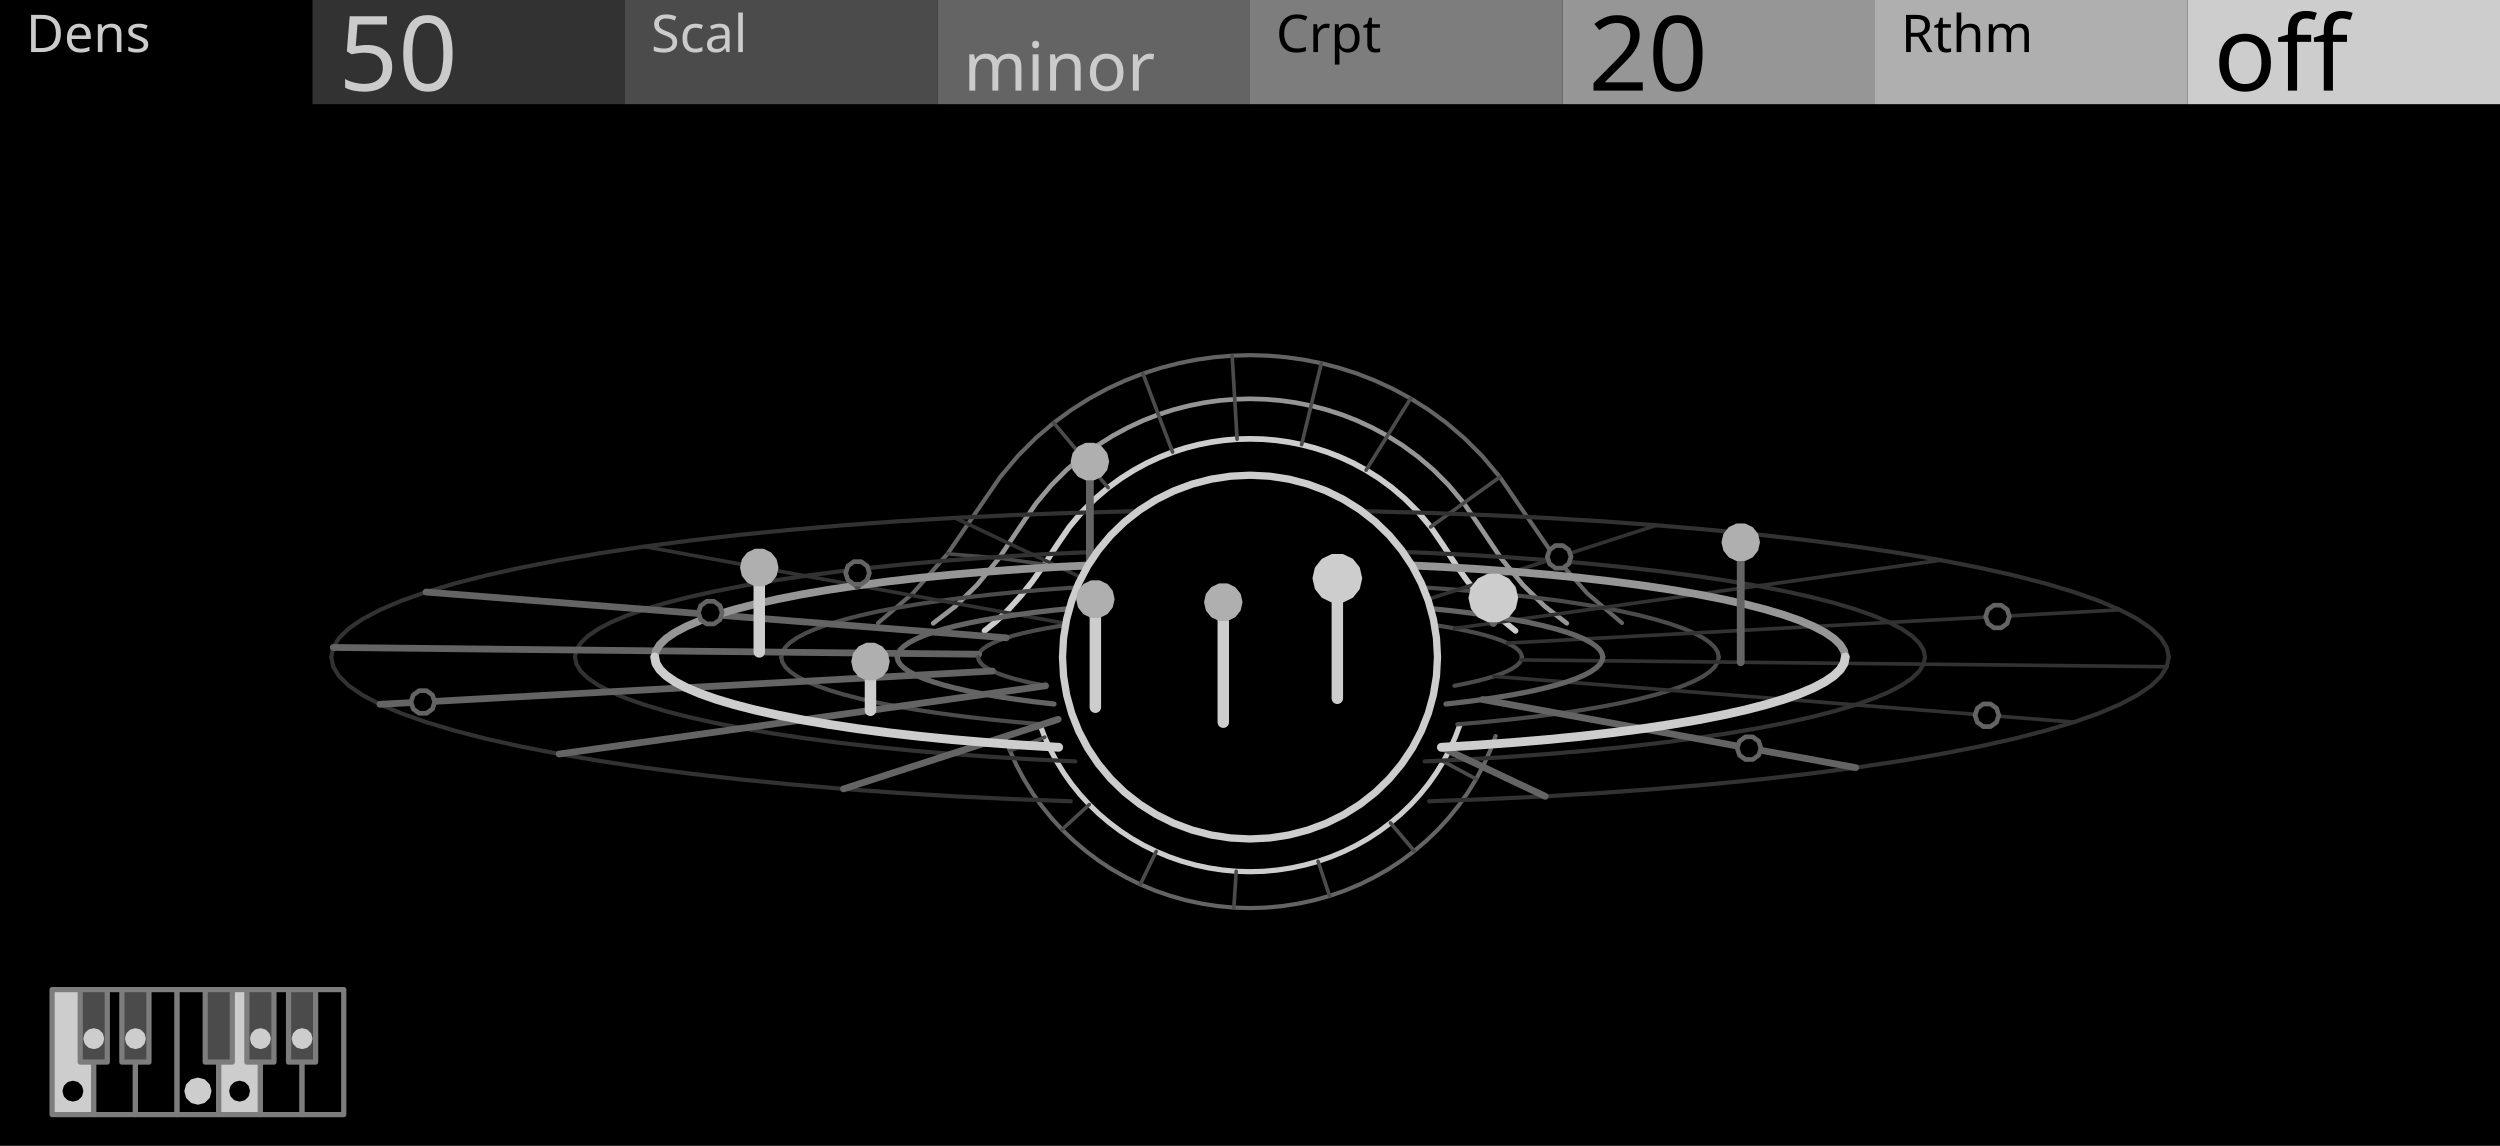
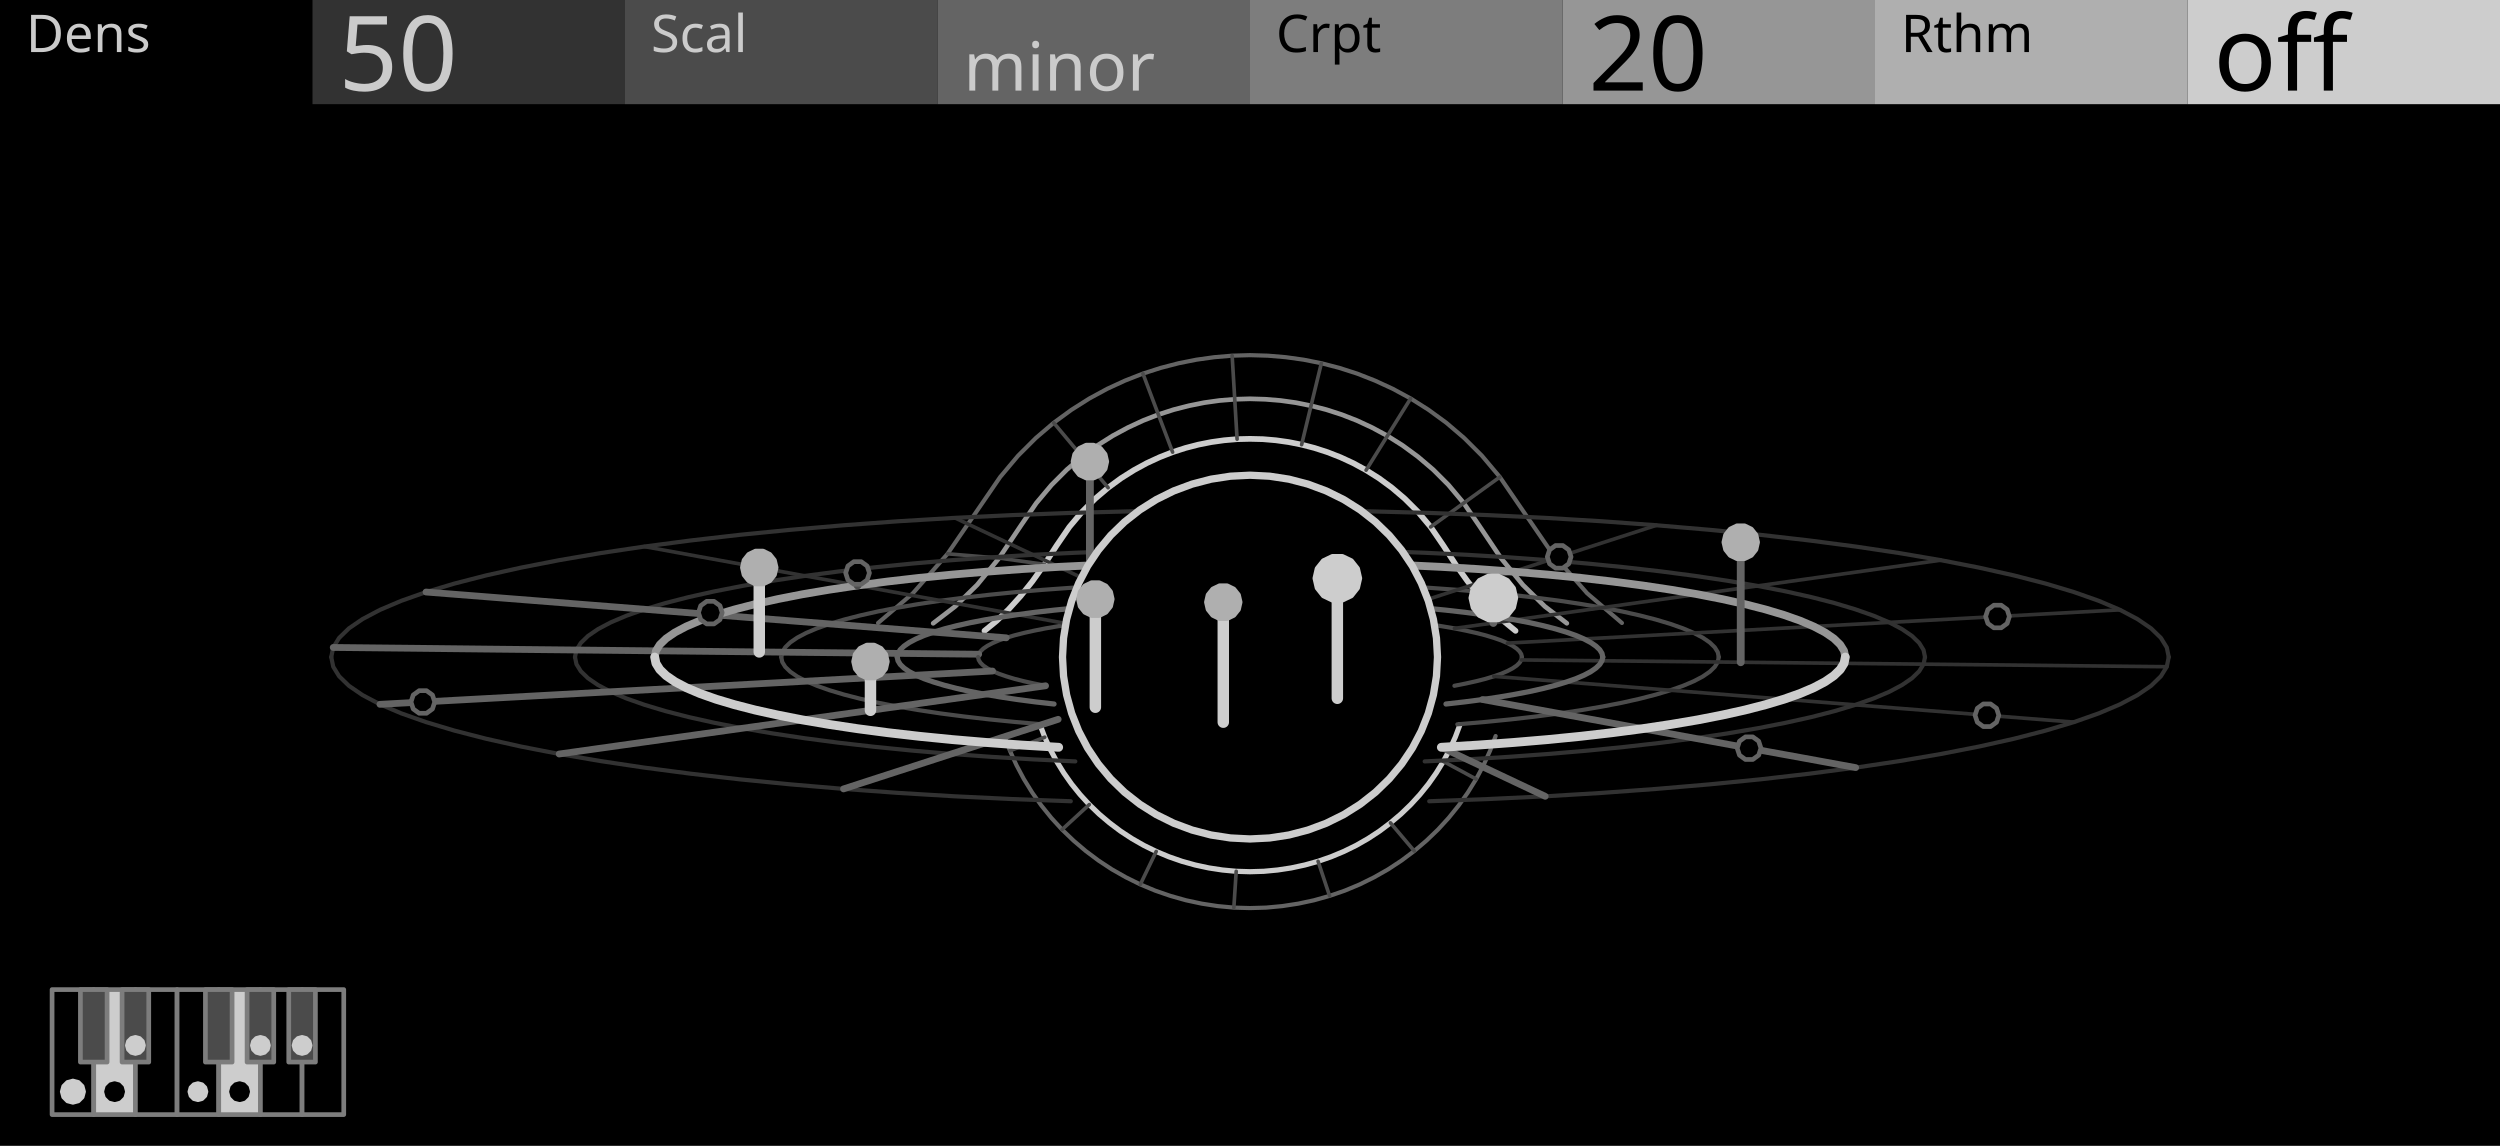
<svg xmlns="http://www.w3.org/2000/svg" width="480" height="220" viewBox="0 0 480 220">
  <rect x="0" y="0" width="480" height="220" fill="#000000" stroke="none" />
  <path d="M189.02,121.12 L191.33,119.23 L193.63,117.02 L195.94,114.47 L198.24,111.59 L200.54,108.36 L202.85,104.78 L205.32,101.17 L207.8,98.22 L210.28,95.75 L212.76,93.64 L215.23,91.83 L217.71,90.27 L220.19,88.92 L222.66,87.78 L225.14,86.81 L227.62,86.01 L230.09,85.37 L232.57,84.88 L235.05,84.53 L237.52,84.32 L240,84.26 L242.48,84.32 L244.95,84.53 L247.43,84.88 L249.91,85.37 L252.38,86.01 L254.86,86.81 L257.34,87.78 L259.81,88.92 L262.29,90.27 L264.77,91.83 L267.24,93.64 L269.72,95.75 L272.2,98.22 L274.68,101.17 L277.15,104.78 L279.46,108.36 L281.76,111.59 L284.06,114.47 L286.37,117.02 L288.67,119.23 L290.98,121.12" fill="none" stroke="#CDCDCD" stroke-width="1.1" stroke-linejoin="round" stroke-linecap="round" />
  <path d="M179.17,119.67 L183.38,116.44 L187.6,112.31 L191.82,107.15 L196.04,100.86 L198.97,96.59 L201.9,93.1 L204.83,90.17 L207.76,87.68 L210.69,85.53 L213.62,83.68 L216.55,82.1 L219.48,80.74 L222.41,79.6 L225.35,78.65 L228.28,77.9 L231.21,77.31 L234.14,76.9 L237.07,76.66 L240,76.57 L242.93,76.66 L245.86,76.9 L248.79,77.31 L251.72,77.9 L254.65,78.65 L257.59,79.6 L260.52,80.74 L263.45,82.1 L266.38,83.68 L269.31,85.53 L272.24,87.68 L275.17,90.17 L278.1,93.1 L281.03,96.59 L283.96,100.86 L288.18,107.15 L292.4,112.31 L296.62,116.44 L300.83,119.67" fill="none" stroke="#969696" stroke-width="0.9" stroke-linejoin="round" stroke-linecap="round" />
  <path d="M168.59,119.61 L175.26,113.92 L181.93,106.33 L188.61,96.58 L192.03,91.59 L195.46,87.51 L198.89,84.09 L202.31,81.17 L205.74,78.67 L209.16,76.51 L212.59,74.65 L216.02,73.07 L219.44,71.73 L222.87,70.63 L226.3,69.74 L229.72,69.06 L233.15,68.58 L236.57,68.29 L240,68.19 L243.43,68.29 L246.85,68.58 L250.28,69.06 L253.7,69.74 L257.13,70.63 L260.56,71.73 L263.98,73.07 L267.41,74.65 L270.84,76.51 L274.26,78.67 L277.69,81.17 L281.11,84.09 L284.54,87.51 L287.97,91.59 L291.39,96.58 L298.07,106.33 L304.74,113.92 L311.41,119.61" fill="none" stroke="#646464" stroke-width="0.8" stroke-linejoin="round" stroke-linecap="round" />
  <path d="M200.54,108.36 L191.82,107.15 L181.93,106.33" fill="none" stroke="#4B4B4B" stroke-width="0.7" stroke-linejoin="round" stroke-linecap="round" />
  <path d="M212.76,93.64 L207.76,87.68 L202.31,81.17" fill="none" stroke="#4B4B4B" stroke-width="0.7" stroke-linejoin="round" stroke-linecap="round" />
  <path d="M225.14,86.81 L222.41,79.6 L219.44,71.73" fill="none" stroke="#4B4B4B" stroke-width="0.7" stroke-linejoin="round" stroke-linecap="round" />
  <path d="M237.52,84.32 L237.07,76.66 L236.57,68.29" fill="none" stroke="#4B4B4B" stroke-width="0.7" stroke-linejoin="round" stroke-linecap="round" />
  <path d="M249.91,85.37 L251.72,77.9 L253.7,69.74" fill="none" stroke="#4B4B4B" stroke-width="0.7" stroke-linejoin="round" stroke-linecap="round" />
  <path d="M262.29,90.27 L266.38,83.68 L270.84,76.51" fill="none" stroke="#4B4B4B" stroke-width="0.7" stroke-linejoin="round" stroke-linecap="round" />
  <path d="M274.68,101.17 L281.03,96.59 L287.97,91.59" fill="none" stroke="#4B4B4B" stroke-width="0.7" stroke-linejoin="round" stroke-linecap="round" />
  <path d="M280.32,139.12 L279.41,141.54 L278.34,143.9 L277.12,146.19 L275.76,148.4 L274.26,150.53 L272.62,152.56 L270.86,154.48 L268.97,156.3 L266.97,157.99 L264.87,159.57 L262.67,161.01 L260.38,162.32 L258.01,163.48 L255.57,164.5 L253.07,165.37 L250.52,166.08 L247.92,166.64 L245.3,167.04 L242.65,167.29 L240,167.37 L237.35,167.29 L234.7,167.04 L232.08,166.64 L229.48,166.08 L226.93,165.37 L224.43,164.5 L221.99,163.48 L219.62,162.32 L217.33,161.01 L215.13,159.57 L213.03,157.99 L211.03,156.3 L209.14,154.48 L207.38,152.56 L205.74,150.53 L204.24,148.4 L202.88,146.19 L201.66,143.9 L200.59,141.54 L199.68,139.12" fill="none" stroke="#CDCDCD" stroke-width="1" stroke-linejoin="round" stroke-linecap="round" />
  <path d="M287.16,141.32 L286.09,144.15 L284.84,146.91 L283.42,149.58 L281.82,152.17 L280.06,154.66 L278.15,157.03 L276.09,159.28 L273.88,161.4 L271.54,163.39 L269.08,165.23 L266.51,166.92 L263.83,168.44 L261.06,169.81 L258.21,171 L255.28,172.01 L252.3,172.85 L249.27,173.5 L246.2,173.97 L243.1,174.26 L240,174.35 L236.9,174.26 L233.8,173.97 L230.73,173.5 L227.7,172.85 L224.72,172.01 L221.79,171 L218.94,169.81 L216.17,168.44 L213.49,166.92 L210.92,165.23 L208.46,163.39 L206.12,161.4 L203.91,159.28 L201.85,157.03 L199.94,154.66 L198.18,152.17 L196.58,149.58 L195.16,146.91 L193.91,144.15 L192.84,141.32" fill="none" stroke="#646464" stroke-width="0.8" stroke-linejoin="round" stroke-linecap="round" />
  <path d="M277.12,146.19 L283.42,149.58" fill="none" stroke="#4B4B4B" stroke-width="0.7" stroke-linejoin="round" stroke-linecap="round" />
  <path d="M266.97,157.99 L271.54,163.39" fill="none" stroke="#4B4B4B" stroke-width="0.7" stroke-linejoin="round" stroke-linecap="round" />
  <path d="M253.07,165.37 L255.28,172.01" fill="none" stroke="#4B4B4B" stroke-width="0.7" stroke-linejoin="round" stroke-linecap="round" />
  <path d="M237.35,167.29 L236.9,174.26" fill="none" stroke="#4B4B4B" stroke-width="0.7" stroke-linejoin="round" stroke-linecap="round" />
  <path d="M221.99,163.48 L218.94,169.81" fill="none" stroke="#4B4B4B" stroke-width="0.7" stroke-linejoin="round" stroke-linecap="round" />
  <path d="M209.14,154.48 L203.91,159.28" fill="none" stroke="#4B4B4B" stroke-width="0.7" stroke-linejoin="round" stroke-linecap="round" />
  <path d="M200.59,141.54 L193.91,144.15" fill="none" stroke="#4B4B4B" stroke-width="0.7" stroke-linejoin="round" stroke-linecap="round" />
  <path d="M187.8,126.16 L187.91,125.61 L188.25,125.07 L188.8,124.53 L189.58,124 L190.57,123.48 L191.77,122.96 L193.18,122.47 L194.79,121.98 L196.6,121.52 L198.59,121.08 L200.75,120.65 L203.09,120.25 L205.58,119.88 L208.22,119.53 L211,119.22 L213.9,118.93 L216.91,118.67 L220.02,118.44 L223.22,118.25 L226.49,118.09 L229.82,117.97 L233.19,117.88 L236.59,117.83 L240,117.81 L243.41,117.83 L246.81,117.88 L250.18,117.97 L253.51,118.09 L256.78,118.25 L259.98,118.44 L263.09,118.67 L266.1,118.93 L269,119.22 L271.78,119.53 L274.42,119.88 L276.91,120.25 L279.25,120.65 L281.41,121.08 L283.4,121.52 L285.21,121.98 L286.82,122.47 L288.23,122.96 L289.43,123.48 L290.42,124 L291.2,124.53 L291.75,125.07 L292.09,125.61 L292.2,126.16" fill="none" stroke="#4B4B4B" stroke-width="0.8" stroke-linejoin="round" stroke-linecap="round" />
  <path d="M150,126.16 L150.19,125.22 L150.77,124.28 L151.73,123.35 L153.07,122.43 L154.78,121.53 L156.85,120.65 L159.28,119.79 L162.06,118.96 L165.17,118.16 L168.6,117.39 L172.33,116.67 L176.36,115.98 L180.66,115.33 L185.21,114.74 L190,114.19 L195,113.69 L200.19,113.25 L205.56,112.86 L211.07,112.52 L216.71,112.25 L222.44,112.04 L228.25,111.88 L234.11,111.79 L240,111.76 L245.89,111.79 L251.75,111.88 L257.56,112.04 L263.29,112.25 L268.93,112.52 L274.44,112.86 L279.81,113.25 L285,113.69 L290,114.19 L294.79,114.74 L299.34,115.33 L303.64,115.98 L307.67,116.67 L311.4,117.39 L314.83,118.16 L317.94,118.96 L320.72,119.79 L323.15,120.65 L325.22,121.53 L326.93,122.43 L328.27,123.35 L329.23,124.28 L329.81,125.22 L330,126.16" fill="none" stroke="#4B4B4B" stroke-width="0.8" stroke-linejoin="round" stroke-linecap="round" />
  <path d="M110.4,126.16 L110.68,124.8 L111.51,123.45 L112.89,122.11 L114.82,120.79 L117.28,119.49 L120.27,118.22 L123.77,116.99 L127.76,115.79 L132.24,114.64 L137.18,113.54 L142.56,112.49 L148.36,111.5 L154.55,110.57 L161.1,109.71 L168,108.92 L175.2,108.2 L182.68,107.56 L190.4,107 L198.34,106.52 L206.46,106.13 L214.72,105.82 L223.08,105.6 L231.52,105.47 L240,105.42 L248.48,105.47 L256.92,105.6 L265.28,105.82 L273.54,106.13 L281.66,106.52 L289.6,107 L297.32,107.56 L304.8,108.2 L312,108.92 L318.9,109.71 L325.45,110.57 L331.64,111.5 L337.44,112.49 L342.82,113.54 L347.76,114.64 L352.24,115.79 L356.23,116.99 L359.73,118.22 L362.72,119.49 L365.18,120.79 L367.11,122.11 L368.49,123.45 L369.32,124.8 L369.6,126.16" fill="none" stroke="#323232" stroke-width="0.8" stroke-linejoin="round" stroke-linecap="round" />
  <path d="M63.6,126.16 L63.98,124.31 L65.11,122.48 L66.99,120.65 L69.61,118.86 L72.96,117.09 L77.03,115.36 L81.79,113.68 L87.23,112.05 L93.33,110.48 L100.05,108.98 L107.38,107.55 L115.27,106.2 L123.69,104.94 L132.61,103.77 L142,102.69 L151.8,101.72 L161.98,100.85 L172.49,100.08 L183.3,99.43 L194.34,98.9 L205.59,98.48 L216.98,98.18 L228.46,98 L240,97.94 L251.54,98 L263.02,98.18 L274.41,98.48 L285.66,98.9 L296.7,99.43 L307.51,100.08 L318.02,100.85 L328.2,101.72 L338,102.69 L347.39,103.77 L356.31,104.94 L364.73,106.2 L372.62,107.55 L379.95,108.98 L386.67,110.48 L392.77,112.05 L398.21,113.68 L402.97,115.36 L407.04,117.09 L410.39,118.86 L413.01,120.65 L414.89,122.48 L416.02,124.31 L416.4,126.16" fill="none" stroke="#323232" stroke-width="0.8" stroke-linejoin="round" stroke-linecap="round" />
  <path d="M187.91,125.61 L172.42,125.45 L156.93,125.29 L141.44,125.12 L125.95,124.96 L110.45,124.8 L94.96,124.64 L79.47,124.47 L63.98,124.31" fill="none" stroke="#646464" stroke-width="1.3" stroke-linejoin="round" stroke-linecap="round" />
  <path d="M193.19,122.46 L179.26,121.37 L165.34,120.27 L151.42,119.17 L137.49,118.07 L123.57,116.97 L109.65,115.87 L95.73,114.77 L81.8,113.67" fill="none" stroke="#646464" stroke-width="1.3" stroke-linejoin="round" stroke-linecap="round" />
  <path d="M205.59,119.88 L195.35,118.01 L185.12,116.14 L174.88,114.28 L164.65,112.41 L154.41,110.54 L144.18,108.67 L133.94,106.81 L123.71,104.94" fill="none" stroke="#323232" stroke-width="0.7" stroke-linejoin="round" stroke-linecap="round" />
  <path d="M223.23,118.25 L218.24,115.9 L213.25,113.55 L208.26,111.19 L203.27,108.84 L198.29,106.49 L193.3,104.14 L188.31,101.78 L183.32,99.43" fill="none" stroke="#323232" stroke-width="0.7" stroke-linejoin="round" stroke-linecap="round" />
  <path d="M243.42,117.83 L244.44,115.35 L245.46,112.87 L246.47,110.39 L247.49,107.91 L248.51,105.43 L249.53,102.95 L250.54,100.48 L251.56,98" fill="none" stroke="#323232" stroke-width="0.7" stroke-linejoin="round" stroke-linecap="round" />
  <path d="M263.09,118.67 L269.96,116.44 L276.83,114.21 L283.7,111.99 L290.57,109.76 L297.44,107.53 L304.3,105.3 L311.17,103.08 L318.04,100.85" fill="none" stroke="#323232" stroke-width="0.7" stroke-linejoin="round" stroke-linecap="round" />
  <path d="M279.25,120.65 L290.92,119.02 L302.6,117.38 L314.27,115.74 L325.95,114.1 L337.62,112.47 L349.29,110.83 L360.97,109.19 L372.64,107.55" fill="none" stroke="#323232" stroke-width="0.7" stroke-linejoin="round" stroke-linecap="round" />
  <path d="M289.43,123.48 L304.13,122.68 L318.84,121.88 L333.54,121.08 L348.24,120.28 L362.94,119.49 L377.64,118.69 L392.34,117.89 L407.05,117.09" fill="none" stroke="#323232" stroke-width="0.7" stroke-linejoin="round" stroke-linecap="round" />
  <path d="M172.27,126.16 L172.42,125.45 L172.85,124.75 L173.58,124.05 L174.58,123.36 L175.87,122.68 L177.43,122.01 L179.26,121.37 L181.35,120.74 L183.69,120.14 L186.27,119.56 L189.08,119.02 L192.11,118.5 L195.35,118.01 L198.77,117.56 L202.37,117.15 L206.14,116.78 L210.05,116.44 L214.08,116.15 L218.23,115.9 L222.47,115.69 L226.79,115.53 L231.16,115.42 L235.57,115.35 L240,115.32 L244.43,115.35 L248.84,115.42 L253.21,115.53 L257.53,115.69 L261.77,115.9 L265.92,116.15 L269.95,116.44 L273.86,116.78 L277.63,117.15 L281.23,117.56 L284.65,118.01 L287.89,118.5 L290.92,119.02 L293.73,119.56 L296.31,120.14 L298.65,120.74 L300.74,121.37 L302.57,122.01 L304.13,122.68 L305.42,123.36 L306.42,124.05 L307.15,124.75 L307.58,125.45 L307.73,126.16" fill="none" stroke="#646464" stroke-width="1" stroke-linejoin="round" stroke-linecap="round" />
  <path d="M125.7,126.16 L125.94,124.96 L126.68,123.77 L127.9,122.59 L129.59,121.43 L131.77,120.28 L134.4,119.16 L137.49,118.07 L141.01,117.02 L144.96,116 L149.32,115.03 L154.06,114.1 L159.18,113.23 L164.64,112.41 L170.42,111.65 L176.5,110.95 L182.85,110.32 L189.45,109.76 L196.26,109.26 L203.26,108.84 L210.42,108.5 L217.7,108.22 L225.08,108.03 L232.52,107.91 L240,107.87 L247.48,107.91 L254.92,108.03 L262.3,108.22 L269.58,108.5 L276.74,108.84 L283.74,109.26 L290.55,109.76 L297.15,110.32 L303.5,110.95 L309.58,111.65 L315.36,112.41 L320.82,113.23 L325.94,114.1 L330.68,115.03 L335.04,116 L338.99,117.02 L342.51,118.07 L345.6,119.16 L348.23,120.28 L350.41,121.43 L352.1,122.59 L353.32,123.77 L354.06,124.96 L354.3,126.16" fill="none" stroke="#969696" stroke-width="1.5" stroke-linejoin="round" stroke-linecap="round" />
  <path d="M145.78,125.17 L145.78,108.97" fill="none" stroke="#CDCDCD" stroke-width="2.2" stroke-linejoin="round" stroke-linecap="round" />
  <path d="M149.02,108.97 L148.69,110.38 L147.8,111.5 L146.5,112.13 L145.05,112.13 L143.75,111.5 L142.86,110.38 L142.54,108.97 L142.86,107.56 L143.75,106.44 L145.05,105.81 L146.5,105.81 L147.8,106.44 L148.69,107.56 L149.02,108.97 Z" fill="#AFAFAF" stroke="#AFAFAF" stroke-width="0.9" stroke-linejoin="round" stroke-linecap="round" />
  <path d="M136.38,117.98 L136.38,117.63" fill="none" stroke="#323232" stroke-width="2.2" stroke-linejoin="round" stroke-linecap="round" />
  <path d="M138.66,117.63 L138.23,118.97 L137.09,119.79 L135.68,119.79 L134.54,118.97 L134.1,117.63 L134.54,116.29 L135.68,115.46 L137.09,115.46 L138.23,116.29 L138.66,117.63 Z" fill="#000000" stroke="#646464" stroke-width="0.9" stroke-linejoin="round" stroke-linecap="round" />
  <path d="M164.65,112.41 L164.65,110.01" fill="none" stroke="#4B4B4B" stroke-width="1.5" stroke-linejoin="round" stroke-linecap="round" />
  <path d="M166.93,110.01 L166.49,111.35 L165.35,112.18 L163.94,112.18 L162.8,111.35 L162.37,110.01 L162.8,108.67 L163.94,107.84 L165.35,107.84 L166.49,108.67 L166.93,110.01 Z" fill="#000000" stroke="#646464" stroke-width="0.9" stroke-linejoin="round" stroke-linecap="round" />
  <path d="M209.26,111.66 L209.26,88.62" fill="none" stroke="#646464" stroke-width="1.5" stroke-linejoin="round" stroke-linecap="round" />
  <path d="M212.5,88.62 L212.18,90.03 L211.28,91.16 L209.98,91.78 L208.54,91.78 L207.24,91.16 L206.34,90.03 L206.02,88.62 L206.34,87.22 L207.24,86.09 L208.54,85.47 L209.98,85.47 L211.28,86.09 L212.18,87.22 L212.5,88.62 Z" fill="#AFAFAF" stroke="#AFAFAF" stroke-width="0.9" stroke-linejoin="round" stroke-linecap="round" />
  <path d="M253.68,98.39 L253.24,99.73 L252.1,100.56 L250.69,100.56 L249.55,99.73 L249.12,98.39 L249.55,97.05 L250.69,96.22 L252.1,96.22 L253.24,97.05 L253.68,98.39 Z" fill="#000000" stroke="#646464" stroke-width="0.9" stroke-linejoin="round" stroke-linecap="round" />
  <path d="M301.64,106.91 L301.2,108.25 L300.06,109.08 L298.66,109.08 L297.52,108.25 L297.08,106.91 L297.52,105.57 L298.66,104.74 L300.06,104.74 L301.2,105.57 L301.64,106.91 Z" fill="#000000" stroke="#646464" stroke-width="0.9" stroke-linejoin="round" stroke-linecap="round" />
  <path d="M286.72,119.61 L286.72,114.81" fill="none" stroke="#646464" stroke-width="1.5" stroke-linejoin="round" stroke-linecap="round" />
  <path d="M291.04,114.81 L290.61,116.68 L289.42,118.18 L287.68,119.02 L285.76,119.02 L284.03,118.18 L282.83,116.68 L282.4,114.81 L282.83,112.93 L284.03,111.43 L285.76,110.59 L287.68,110.59 L289.42,111.43 L290.61,112.93 L291.04,114.81 Z" fill="#CDCDCD" stroke="#CDCDCD" stroke-width="0.9" stroke-linejoin="round" stroke-linecap="round" />
  <path d="M385.8,118.37 L385.37,119.71 L384.23,120.54 L382.82,120.54 L381.68,119.71 L381.24,118.37 L381.68,117.03 L382.82,116.2 L384.23,116.2 L385.37,117.03 L385.8,118.37 Z" fill="#000000" stroke="#646464" stroke-width="0.9" stroke-linejoin="round" stroke-linecap="round" />
  <path d="M276,126.16 L275.8,129.81 L275.21,133.42 L274.24,136.95 L272.89,140.36 L271.18,143.62 L269.12,146.69 L266.75,149.53 L264.09,152.11 L261.16,154.41 L258,156.4 L254.64,158.06 L251.12,159.37 L247.48,160.32 L243.76,160.89 L240,161.08 L236.24,160.89 L232.52,160.32 L228.88,159.37 L225.36,158.06 L222,156.4 L218.84,154.41 L215.91,152.11 L213.25,149.53 L210.88,146.69 L208.82,143.62 L207.11,140.36 L205.76,136.95 L204.79,133.42 L204.2,129.81 L204,126.16 L204.2,122.51 L204.79,118.9 L205.76,115.37 L207.11,111.96 L208.82,108.7 L210.88,105.63 L213.25,102.79 L215.91,100.21 L218.84,97.91 L222,95.92 L225.36,94.26 L228.88,92.95 L232.52,92 L236.24,91.43 L240,91.24 L243.76,91.43 L247.48,92 L251.12,92.95 L254.64,94.26 L258,95.92 L261.16,97.91 L264.09,100.21 L266.75,102.79 L269.12,105.63 L271.18,108.7 L272.89,111.96 L274.24,115.37 L275.21,118.9 L275.8,122.51 L276,126.16 Z" fill="#000000" stroke="#CDCDCD" stroke-width="1.4" stroke-linejoin="round" stroke-linecap="round" />
  <path d="M292.2,126.16 L292.09,126.71 L291.75,127.25 L291.2,127.79 L290.42,128.32 L289.43,128.84 L288.23,129.36 L286.82,129.85 L285.21,130.34 L283.4,130.8 L281.41,131.24 L279.25,131.67" fill="none" stroke="#4B4B4B" stroke-width="0.8" stroke-linejoin="round" stroke-linecap="round" />
  <path d="M200.75,131.67 L198.59,131.24 L196.6,130.8 L194.79,130.34 L193.18,129.85 L191.77,129.36 L190.57,128.84 L189.58,128.32 L188.8,127.79 L188.25,127.25 L187.91,126.71 L187.8,126.16" fill="none" stroke="#4B4B4B" stroke-width="0.8" stroke-linejoin="round" stroke-linecap="round" />
  <path d="M330,126.16 L329.81,127.1 L329.23,128.04 L328.27,128.97 L326.93,129.89 L325.22,130.79 L323.15,131.67 L320.72,132.53 L317.94,133.36 L314.83,134.16 L311.4,134.93 L307.67,135.65 L303.64,136.34 L299.34,136.99 L294.79,137.58 L290,138.13 L285,138.63 L279.81,139.07" fill="none" stroke="#4B4B4B" stroke-width="0.8" stroke-linejoin="round" stroke-linecap="round" />
  <path d="M200.19,139.07 L195,138.63 L190,138.13 L185.21,137.58 L180.66,136.99 L176.36,136.34 L172.33,135.65 L168.6,134.93 L165.17,134.16 L162.06,133.36 L159.28,132.53 L156.85,131.67 L154.78,130.79 L153.07,129.89 L151.73,128.97 L150.77,128.04 L150.19,127.1 L150,126.16" fill="none" stroke="#4B4B4B" stroke-width="0.8" stroke-linejoin="round" stroke-linecap="round" />
  <path d="M369.6,126.16 L369.32,127.52 L368.49,128.87 L367.11,130.21 L365.18,131.53 L362.72,132.83 L359.73,134.1 L356.23,135.33 L352.24,136.53 L347.76,137.68 L342.82,138.78 L337.44,139.83 L331.64,140.82 L325.45,141.75 L318.9,142.61 L312,143.4 L304.8,144.12 L297.32,144.76 L289.6,145.32 L281.66,145.8 L273.54,146.19" fill="none" stroke="#323232" stroke-width="0.8" stroke-linejoin="round" stroke-linecap="round" />
  <path d="M206.46,146.19 L198.34,145.8 L190.4,145.32 L182.68,144.76 L175.2,144.12 L168,143.4 L161.1,142.61 L154.55,141.75 L148.36,140.82 L142.56,139.83 L137.18,138.78 L132.24,137.68 L127.76,136.53 L123.77,135.33 L120.27,134.1 L117.28,132.83 L114.82,131.53 L112.89,130.21 L111.51,128.87 L110.68,127.52 L110.4,126.16" fill="none" stroke="#323232" stroke-width="0.8" stroke-linejoin="round" stroke-linecap="round" />
  <path d="M416.4,126.16 L416.02,128.01 L414.89,129.84 L413.01,131.67 L410.39,133.46 L407.04,135.23 L402.97,136.96 L398.21,138.64 L392.77,140.27 L386.67,141.84 L379.95,143.34 L372.62,144.77 L364.73,146.12 L356.31,147.38 L347.39,148.55 L338,149.63 L328.2,150.6 L318.02,151.47 L307.51,152.24 L296.7,152.89 L285.66,153.42 L274.41,153.84" fill="none" stroke="#323232" stroke-width="0.8" stroke-linejoin="round" stroke-linecap="round" />
  <path d="M205.59,153.84 L194.34,153.42 L183.3,152.89 L172.49,152.24 L161.98,151.47 L151.8,150.6 L142,149.63 L132.61,148.55 L123.69,147.38 L115.27,146.12 L107.38,144.77 L100.05,143.34 L93.33,141.84 L87.23,140.27 L81.79,138.64 L77.03,136.96 L72.96,135.23 L69.61,133.46 L66.99,131.67 L65.11,129.84 L63.98,128.01 L63.6,126.16" fill="none" stroke="#323232" stroke-width="0.8" stroke-linejoin="round" stroke-linecap="round" />
  <path d="M284.65,134.31 L294.88,136.18 L305.12,138.04 L315.35,139.91 L325.59,141.78 L335.82,143.65 L346.06,145.51 L356.29,147.38" fill="none" stroke="#646464" stroke-width="1.3" stroke-linejoin="round" stroke-linecap="round" />
  <path d="M276.73,143.48 L281.71,145.83 L286.7,148.18 L291.69,150.54 L296.68,152.89" fill="none" stroke="#646464" stroke-width="1.3" stroke-linejoin="round" stroke-linecap="round" />
  <path d="M203.17,138.11 L196.3,140.33 L189.43,142.56 L182.56,144.79 L175.7,147.02 L168.83,149.24 L161.96,151.47" fill="none" stroke="#646464" stroke-width="1.3" stroke-linejoin="round" stroke-linecap="round" />
  <path d="M200.75,131.67 L189.08,133.3 L177.4,134.94 L165.73,136.58 L154.05,138.22 L142.38,139.85 L130.71,141.49 L119.03,143.13 L107.36,144.77" fill="none" stroke="#646464" stroke-width="1.3" stroke-linejoin="round" stroke-linecap="round" />
  <path d="M190.57,128.84 L175.87,129.64 L161.16,130.44 L146.46,131.24 L131.76,132.04 L117.06,132.83 L102.36,133.63 L87.66,134.43 L72.95,135.23" fill="none" stroke="#646464" stroke-width="1.3" stroke-linejoin="round" stroke-linecap="round" />
  <path d="M292.09,126.71 L307.58,126.87 L323.07,127.03 L338.56,127.2 L354.05,127.36 L369.55,127.52 L385.04,127.68 L400.53,127.85 L416.02,128.01" fill="none" stroke="#323232" stroke-width="0.7" stroke-linejoin="round" stroke-linecap="round" />
  <path d="M286.81,129.86 L300.74,130.95 L314.66,132.05 L328.58,133.15 L342.51,134.25 L356.43,135.35 L370.35,136.45 L384.27,137.55 L398.2,138.65" fill="none" stroke="#323232" stroke-width="0.7" stroke-linejoin="round" stroke-linecap="round" />
  <path d="M307.73,126.16 L307.58,126.87 L307.15,127.57 L306.42,128.27 L305.42,128.96 L304.13,129.64 L302.57,130.31 L300.74,130.95 L298.65,131.58 L296.31,132.18 L293.73,132.76 L290.92,133.3 L287.89,133.82 L284.65,134.31 L281.23,134.76 L277.63,135.17" fill="none" stroke="#646464" stroke-width="1" stroke-linejoin="round" stroke-linecap="round" />
  <path d="M202.37,135.17 L198.77,134.76 L195.35,134.31 L192.11,133.82 L189.08,133.3 L186.27,132.76 L183.69,132.18 L181.35,131.58 L179.26,130.95 L177.43,130.31 L175.87,129.64 L174.58,128.96 L173.58,128.27 L172.85,127.57 L172.42,126.87 L172.27,126.16" fill="none" stroke="#646464" stroke-width="1" stroke-linejoin="round" stroke-linecap="round" />
  <path d="M354.3,126.16 L354.06,127.36 L353.32,128.55 L352.1,129.73 L350.41,130.89 L348.23,132.04 L345.6,133.16 L342.51,134.25 L338.99,135.3 L335.04,136.32 L330.68,137.29 L325.94,138.22 L320.82,139.09 L315.36,139.91 L309.58,140.67 L303.5,141.37 L297.15,142 L290.55,142.56 L283.74,143.06 L276.74,143.48" fill="none" stroke="#CDCDCD" stroke-width="1.7" stroke-linejoin="round" stroke-linecap="round" />
  <path d="M203.26,143.48 L196.26,143.06 L189.45,142.56 L182.85,142 L176.5,141.37 L170.42,140.67 L164.64,139.91 L159.18,139.09 L154.06,138.22 L149.32,137.29 L144.96,136.32 L141.01,135.3 L137.49,134.25 L134.4,133.16 L131.77,132.04 L129.59,130.89 L127.9,129.73 L126.68,128.55 L125.94,127.36 L125.7,126.16" fill="none" stroke="#CDCDCD" stroke-width="1.7" stroke-linejoin="round" stroke-linecap="round" />
  <path d="M338.1,143.65 L337.67,144.99 L336.53,145.82 L335.12,145.82 L333.98,144.99 L333.54,143.65 L333.98,142.31 L335.12,141.48 L336.53,141.48 L337.67,142.31 L338.1,143.65 Z" fill="#000000" stroke="#646464" stroke-width="0.9" stroke-linejoin="round" stroke-linecap="round" />
  <path d="M256.77,134.07 L256.77,111.03" fill="none" stroke="#CDCDCD" stroke-width="2.2" stroke-linejoin="round" stroke-linecap="round" />
  <path d="M261.09,111.03 L260.66,112.9 L259.47,114.41 L257.73,115.24 L255.81,115.24 L254.08,114.41 L252.88,112.9 L252.45,111.03 L252.88,109.15 L254.08,107.65 L255.81,106.82 L257.73,106.82 L259.47,107.65 L260.66,109.15 L261.09,111.03 Z" fill="#CDCDCD" stroke="#CDCDCD" stroke-width="0.9" stroke-linejoin="round" stroke-linecap="round" />
  <path d="M234.87,138.66 L234.87,115.62" fill="none" stroke="#CDCDCD" stroke-width="2.2" stroke-linejoin="round" stroke-linecap="round" />
  <path d="M238.11,115.62 L237.79,117.02 L236.89,118.15 L235.59,118.78 L234.15,118.78 L232.85,118.15 L231.95,117.02 L231.63,115.62 L231.95,114.21 L232.85,113.09 L234.15,112.46 L235.59,112.46 L236.89,113.09 L237.79,114.21 L238.11,115.62 Z" fill="#AFAFAF" stroke="#AFAFAF" stroke-width="0.9" stroke-linejoin="round" stroke-linecap="round" />
  <path d="M210.31,135.79 L210.31,115.03" fill="none" stroke="#CDCDCD" stroke-width="2.2" stroke-linejoin="round" stroke-linecap="round" />
  <path d="M213.55,115.03 L213.23,116.43 L212.33,117.56 L211.03,118.19 L209.59,118.19 L208.29,117.56 L207.39,116.43 L207.07,115.03 L207.39,113.62 L208.29,112.5 L209.59,111.87 L211.03,111.87 L212.33,112.5 L213.23,113.62 L213.55,115.03 Z" fill="#AFAFAF" stroke="#AFAFAF" stroke-width="0.9" stroke-linejoin="round" stroke-linecap="round" />
  <path d="M167.13,136.38 L167.13,127.02" fill="none" stroke="#CDCDCD" stroke-width="2.2" stroke-linejoin="round" stroke-linecap="round" />
  <path d="M170.37,127.02 L170.05,128.43 L169.15,129.56 L167.85,130.18 L166.41,130.18 L165.11,129.56 L164.21,128.43 L163.89,127.02 L164.21,125.62 L165.11,124.49 L166.41,123.86 L167.85,123.86 L169.15,124.49 L170.05,125.62 L170.37,127.02 Z" fill="#AFAFAF" stroke="#AFAFAF" stroke-width="0.9" stroke-linejoin="round" stroke-linecap="round" />
  <path d="M83.47,134.78 L83.03,136.12 L81.89,136.95 L80.48,136.95 L79.34,136.12 L78.91,134.78 L79.34,133.44 L80.48,132.61 L81.89,132.61 L83.03,133.44 L83.47,134.78 Z" fill="#000000" stroke="#646464" stroke-width="0.9" stroke-linejoin="round" stroke-linecap="round" />
  <path d="M334.22,127.15 L334.22,104.11" fill="none" stroke="#646464" stroke-width="1.5" stroke-linejoin="round" stroke-linecap="round" />
  <path d="M337.46,104.11 L337.14,105.52 L336.25,106.64 L334.95,107.27 L333.5,107.27 L332.2,106.64 L331.31,105.52 L330.98,104.11 L331.31,102.7 L332.2,101.58 L333.5,100.95 L334.95,100.95 L336.25,101.58 L337.14,102.7 L337.46,104.11 Z" fill="#AFAFAF" stroke="#AFAFAF" stroke-width="0.9" stroke-linejoin="round" stroke-linecap="round" />
  <path d="M383.77,137.33 L383.33,138.67 L382.19,139.5 L380.79,139.5 L379.65,138.67 L379.21,137.33 L379.65,135.99 L380.79,135.16 L382.19,135.16 L383.33,135.99 L383.77,137.33 Z" fill="#000000" stroke="#646464" stroke-width="0.9" stroke-linejoin="round" stroke-linecap="round" />
-   <path d="M10,190 L18,190 L18,214 L10,214 Z" fill="#CDCDCD" stroke="#7D7D7D" stroke-width="1" stroke-linejoin="round" stroke-linecap="round" />
-   <path d="M18,190 L26,190 L26,214 L18,214 Z" fill="#000000" stroke="#7D7D7D" stroke-width="1" stroke-linejoin="round" stroke-linecap="round" />
-   <path d="M26,190 L34,190 L34,214 L26,214 Z" fill="#000000" stroke="#7D7D7D" stroke-width="1" stroke-linejoin="round" stroke-linecap="round" />
-   <path d="M34,190 L42,190 L42,214 L34,214 Z" fill="#000000" stroke="#7D7D7D" stroke-width="1" stroke-linejoin="round" stroke-linecap="round" />
-   <path d="M42,190 L50,190 L50,214 L42,214 Z" fill="#CDCDCD" stroke="#7D7D7D" stroke-width="1" stroke-linejoin="round" stroke-linecap="round" />
-   <path d="M50,190 L58,190 L58,214 L50,214 Z" fill="#000000" stroke="#7D7D7D" stroke-width="1" stroke-linejoin="round" stroke-linecap="round" />
-   <path d="M58,190 L66,190 L66,214 L58,214 Z" fill="#000000" stroke="#7D7D7D" stroke-width="1" stroke-linejoin="round" stroke-linecap="round" />
-   <path d="M15.4,190 L20.6,190 L20.6,203.92 L15.4,203.92 Z" fill="#4B4B4B" stroke="#7D7D7D" stroke-width="1" stroke-linejoin="round" stroke-linecap="round" />
-   <path d="M23.4,190 L28.6,190 L28.6,203.92 L23.4,203.92 Z" fill="#4B4B4B" stroke="#7D7D7D" stroke-width="1" stroke-linejoin="round" stroke-linecap="round" />
-   <path d="M39.4,190 L44.6,190 L44.6,203.92 L39.4,203.92 Z" fill="#4B4B4B" stroke="#7D7D7D" stroke-width="1" stroke-linejoin="round" stroke-linecap="round" />
-   <path d="M47.4,190 L52.6,190 L52.6,203.92 L47.4,203.92 Z" fill="#4B4B4B" stroke="#7D7D7D" stroke-width="1" stroke-linejoin="round" stroke-linecap="round" />
-   <path d="M55.4,190 L60.6,190 L60.6,203.92 L55.4,203.92 Z" fill="#4B4B4B" stroke="#7D7D7D" stroke-width="1" stroke-linejoin="round" stroke-linecap="round" />
-   <path d="M15.6,209.5 L15.39,210.3 L14.8,210.89 L14,211.1 L13.2,210.89 L12.61,210.3 L12.4,209.5 L12.61,208.7 L13.2,208.11 L14,207.9 L14.8,208.11 L15.39,208.7 L15.6,209.5 Z" fill="#000000" stroke="#000000" stroke-width="0.8" stroke-linejoin="round" stroke-linecap="round" />
-   <path d="M19.6,199.42 L19.39,200.22 L18.8,200.81 L18,201.02 L17.2,200.81 L16.61,200.22 L16.4,199.42 L16.61,198.62 L17.2,198.03 L18,197.82 L18.8,198.03 L19.39,198.62 L19.6,199.42 Z" fill="#CDCDCD" stroke="#CDCDCD" stroke-width="0.8" stroke-linejoin="round" stroke-linecap="round" />
-   <path d="M27.6,199.42 L27.39,200.22 L26.8,200.81 L26,201.02 L25.2,200.81 L24.61,200.22 L24.4,199.42 L24.61,198.62 L25.2,198.03 L26,197.82 L26.8,198.03 L27.39,198.62 L27.6,199.42 Z" fill="#CDCDCD" stroke="#CDCDCD" stroke-width="0.8" stroke-linejoin="round" stroke-linecap="round" />
-   <path d="M40.2,209.5 L39.91,210.6 L39.1,211.41 L38,211.7 L36.9,211.41 L36.09,210.6 L35.8,209.5 L36.09,208.4 L36.9,207.59 L38,207.3 L39.1,207.59 L39.91,208.4 L40.2,209.5 Z" fill="#CDCDCD" stroke="#CDCDCD" stroke-width="0.8" stroke-linejoin="round" stroke-linecap="round" />
-   <path d="M47.6,209.5 L47.39,210.3 L46.8,210.89 L46,211.1 L45.2,210.89 L44.61,210.3 L44.4,209.5 L44.61,208.7 L45.2,208.11 L46,207.9 L46.8,208.11 L47.39,208.7 L47.6,209.5 Z" fill="#000000" stroke="#000000" stroke-width="0.8" stroke-linejoin="round" stroke-linecap="round" />
-   <path d="M51.6,199.42 L51.39,200.22 L50.8,200.81 L50,201.02 L49.2,200.81 L48.61,200.22 L48.4,199.42 L48.61,198.62 L49.2,198.03 L50,197.82 L50.8,198.03 L51.39,198.62 L51.6,199.42 Z" fill="#CDCDCD" stroke="#CDCDCD" stroke-width="0.8" stroke-linejoin="round" stroke-linecap="round" />
-   <path d="M59.6,199.42 L59.39,200.22 L58.8,200.81 L58,201.02 L57.2,200.81 L56.61,200.22 L56.4,199.42 L56.61,198.62 L57.2,198.03 L58,197.82 L58.8,198.03 L59.39,198.62 L59.6,199.42 Z" fill="#CDCDCD" stroke="#CDCDCD" stroke-width="0.8" stroke-linejoin="round" stroke-linecap="round" />
+   <path d="M10,190 L18,190 L18,214 L10,214 Z" fill="#000000" stroke="#7D7D7D" stroke-width="0.9" stroke-linejoin="round" stroke-linecap="round" />
+   <path d="M18,190 L26,190 L26,214 L18,214 Z" fill="#CDCDCD" stroke="#7D7D7D" stroke-width="0.9" stroke-linejoin="round" stroke-linecap="round" />
+   <path d="M26,190 L34,190 L34,214 L26,214 Z" fill="#000000" stroke="#7D7D7D" stroke-width="0.9" stroke-linejoin="round" stroke-linecap="round" />
+   <path d="M34,190 L42,190 L42,214 L34,214 Z" fill="#000000" stroke="#7D7D7D" stroke-width="0.9" stroke-linejoin="round" stroke-linecap="round" />
+   <path d="M42,190 L50,190 L50,214 L42,214 Z" fill="#CDCDCD" stroke="#7D7D7D" stroke-width="0.9" stroke-linejoin="round" stroke-linecap="round" />
+   <path d="M50,190 L58,190 L58,214 L50,214 Z" fill="#000000" stroke="#7D7D7D" stroke-width="0.9" stroke-linejoin="round" stroke-linecap="round" />
+   <path d="M58,190 L66,190 L66,214 L58,214 Z" fill="#000000" stroke="#7D7D7D" stroke-width="0.9" stroke-linejoin="round" stroke-linecap="round" />
+   <path d="M15.44,190 L20.56,190 L20.56,203.92 L15.44,203.92 Z" fill="#4B4B4B" stroke="#7D7D7D" stroke-width="0.9" stroke-linejoin="round" stroke-linecap="round" />
+   <path d="M23.44,190 L28.56,190 L28.56,203.92 L23.44,203.92 Z" fill="#4B4B4B" stroke="#7D7D7D" stroke-width="0.9" stroke-linejoin="round" stroke-linecap="round" />
+   <path d="M39.44,190 L44.56,190 L44.56,203.92 L39.44,203.92 Z" fill="#4B4B4B" stroke="#7D7D7D" stroke-width="0.9" stroke-linejoin="round" stroke-linecap="round" />
+   <path d="M47.44,190 L52.56,190 L52.56,203.92 L47.44,203.92 Z" fill="#4B4B4B" stroke="#7D7D7D" stroke-width="0.9" stroke-linejoin="round" stroke-linecap="round" />
+   <path d="M55.44,190 L60.56,190 L60.56,203.92 L55.44,203.92 Z" fill="#4B4B4B" stroke="#7D7D7D" stroke-width="0.9" stroke-linejoin="round" stroke-linecap="round" />
+   <path d="M16.2,209.6 L15.91,210.7 L15.1,211.51 L14,211.8 L12.9,211.51 L12.09,210.7 L11.8,209.6 L12.09,208.5 L12.9,207.69 L14,207.4 L15.1,207.69 L15.91,208.5 L16.2,209.6 Z" fill="#CDCDCD" stroke="#CDCDCD" stroke-width="0.6" stroke-linejoin="round" stroke-linecap="round" />
+   <path d="M23.7,209.6 L23.47,210.45 L22.85,211.07 L22,211.3 L21.15,211.07 L20.53,210.45 L20.3,209.6 L20.53,208.75 L21.15,208.13 L22,207.9 L22.85,208.13 L23.47,208.75 L23.7,209.6 Z" fill="#000000" stroke="#000000" stroke-width="0.6" stroke-linejoin="round" stroke-linecap="round" />
+   <path d="M27.7,200.72 L27.47,201.57 L26.85,202.19 L26,202.42 L25.15,202.19 L24.53,201.57 L24.3,200.72 L24.53,199.87 L25.15,199.25 L26,199.02 L26.85,199.25 L27.47,199.87 L27.7,200.72 Z" fill="#CDCDCD" stroke="#CDCDCD" stroke-width="0.6" stroke-linejoin="round" stroke-linecap="round" />
+   <path d="M39.7,209.6 L39.47,210.45 L38.85,211.07 L38,211.3 L37.15,211.07 L36.53,210.45 L36.3,209.6 L36.53,208.75 L37.15,208.13 L38,207.9 L38.85,208.13 L39.47,208.75 L39.7,209.6 Z" fill="#CDCDCD" stroke="#CDCDCD" stroke-width="0.6" stroke-linejoin="round" stroke-linecap="round" />
+   <path d="M47.7,209.6 L47.47,210.45 L46.85,211.07 L46,211.3 L45.15,211.07 L44.53,210.45 L44.3,209.6 L44.53,208.75 L45.15,208.13 L46,207.9 L46.85,208.13 L47.47,208.75 L47.7,209.6 Z" fill="#000000" stroke="#000000" stroke-width="0.6" stroke-linejoin="round" stroke-linecap="round" />
+   <path d="M51.7,200.72 L51.47,201.57 L50.85,202.19 L50,202.42 L49.15,202.19 L48.53,201.57 L48.3,200.72 L48.53,199.87 L49.15,199.25 L50,199.02 L50.85,199.25 L51.47,199.87 L51.7,200.72 Z" fill="#CDCDCD" stroke="#CDCDCD" stroke-width="0.6" stroke-linejoin="round" stroke-linecap="round" />
+   <path d="M59.7,200.72 L59.47,201.57 L58.85,202.19 L58,202.42 L57.15,202.19 L56.53,201.57 L56.3,200.72 L56.53,199.87 L57.15,199.25 L58,199.02 L58.85,199.25 L59.47,199.87 L59.7,200.72 Z" fill="#CDCDCD" stroke="#CDCDCD" stroke-width="0.6" stroke-linejoin="round" stroke-linecap="round" />
  <rect x="0" y="0" width="480" height="20" fill="#000000" stroke="none" />
  <rect x="0" y="0" width="60" height="20" fill="#000000" stroke="none" />
  <rect x="60" y="0" width="60" height="20" fill="#323232" stroke="none" />
  <rect x="120" y="0" width="60" height="20" fill="#4B4B4B" stroke="none" />
  <rect x="180" y="0" width="60" height="20" fill="#646464" stroke="none" />
  <rect x="240" y="0" width="60" height="20" fill="#7D7D7D" stroke="none" />
  <rect x="300" y="0" width="60" height="20" fill="#969696" stroke="none" />
  <rect x="360" y="0" width="60" height="20" fill="#AFAFAF" stroke="none" />
  <rect x="420" y="0" width="60" height="20" fill="#CDCDCD" stroke="none" />
  <text transform="matrix(1 0 0 1 5 10)" fill="#CBCBCB" font-family="UniversNextPro-Light" font-size="10px">Dens</text>
  <text transform="matrix(1 0 0 1 65 17.4)" fill="#CBCBCB" font-family="UniversNextPro-Light" font-size="20px">50</text>
  <text transform="matrix(1 0 0 1 125 10)" fill="#CBCBCB" font-family="UniversNextPro-Light" font-size="10px">Scal</text>
  <text transform="matrix(1 0 0 1 185 17.4)" fill="#CBCBCB" font-family="UniversNextPro-Light" font-size="13px">minor</text>
  <text transform="matrix(1 0 0 1 245 10)" fill="#000000" font-family="UniversNextPro-Light" font-size="10px">Crpt</text>
  <text transform="matrix(1 0 0 1 305 17.4)" fill="#000000" font-family="UniversNextPro-Light" font-size="20px">20</text>
  <text transform="matrix(1 0 0 1 365 10)" fill="#000000" font-family="UniversNextPro-Light" font-size="10px">Rthm</text>
  <text transform="matrix(1 0 0 1 425 17.4)" fill="#000000" font-family="UniversNextPro-Light" font-size="20px">off</text>
</svg>
